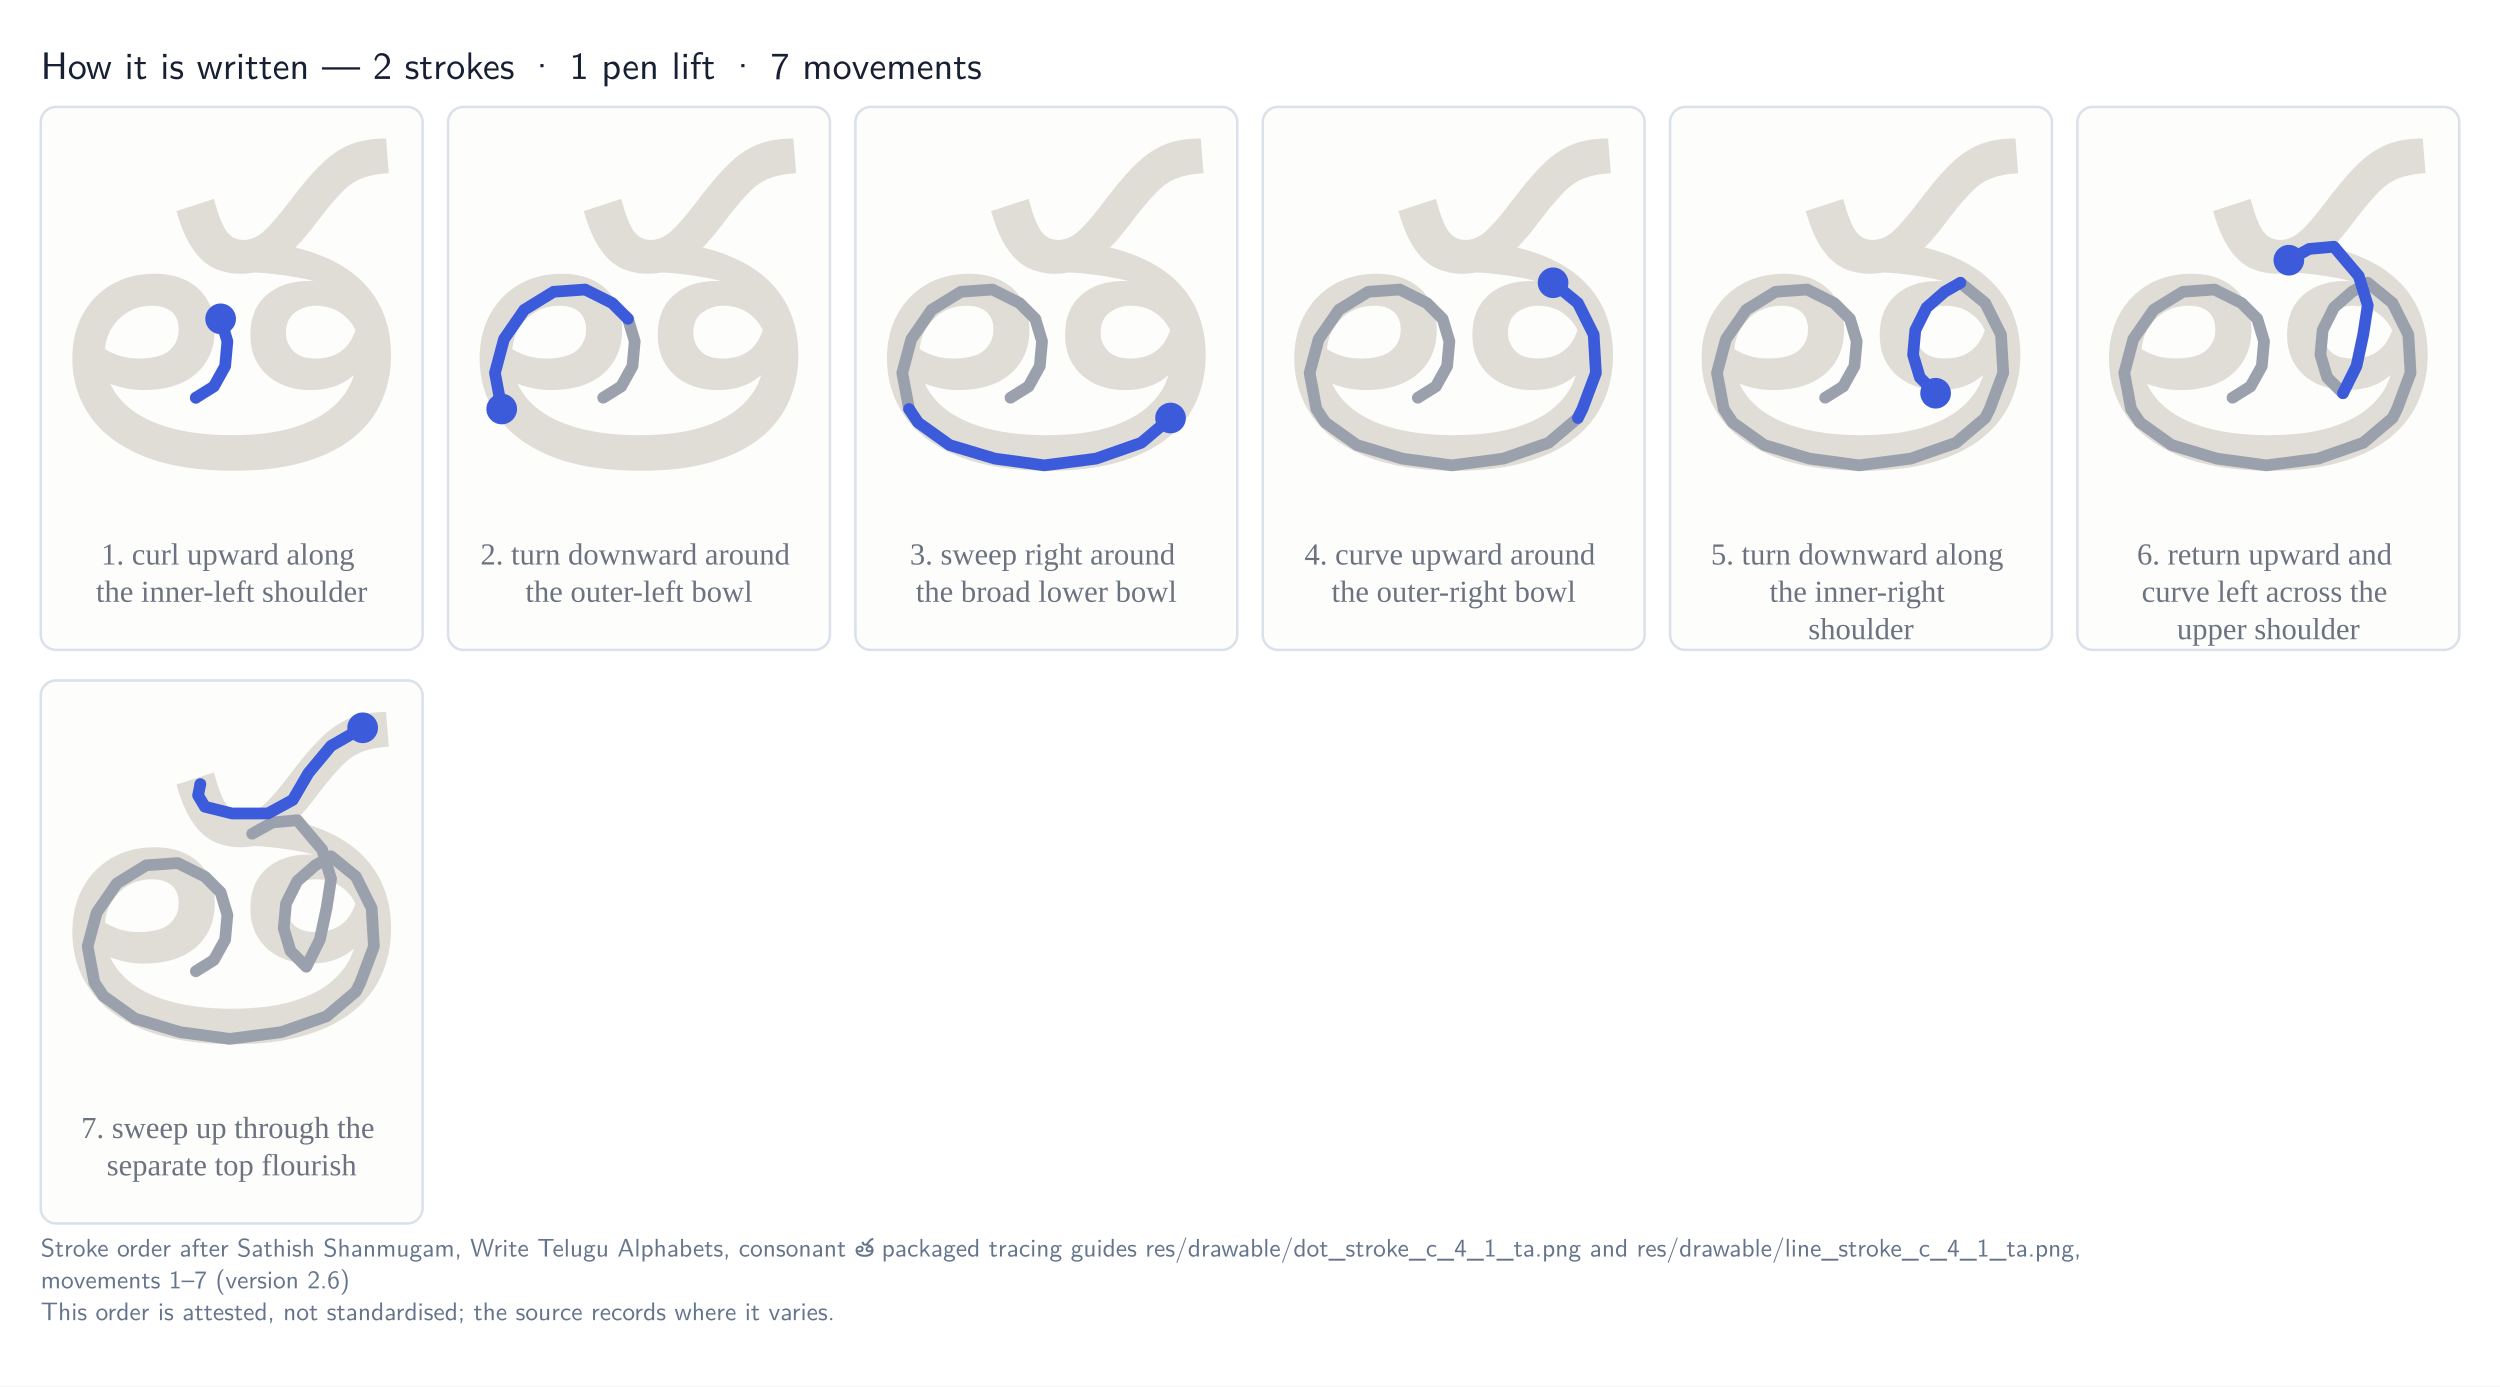
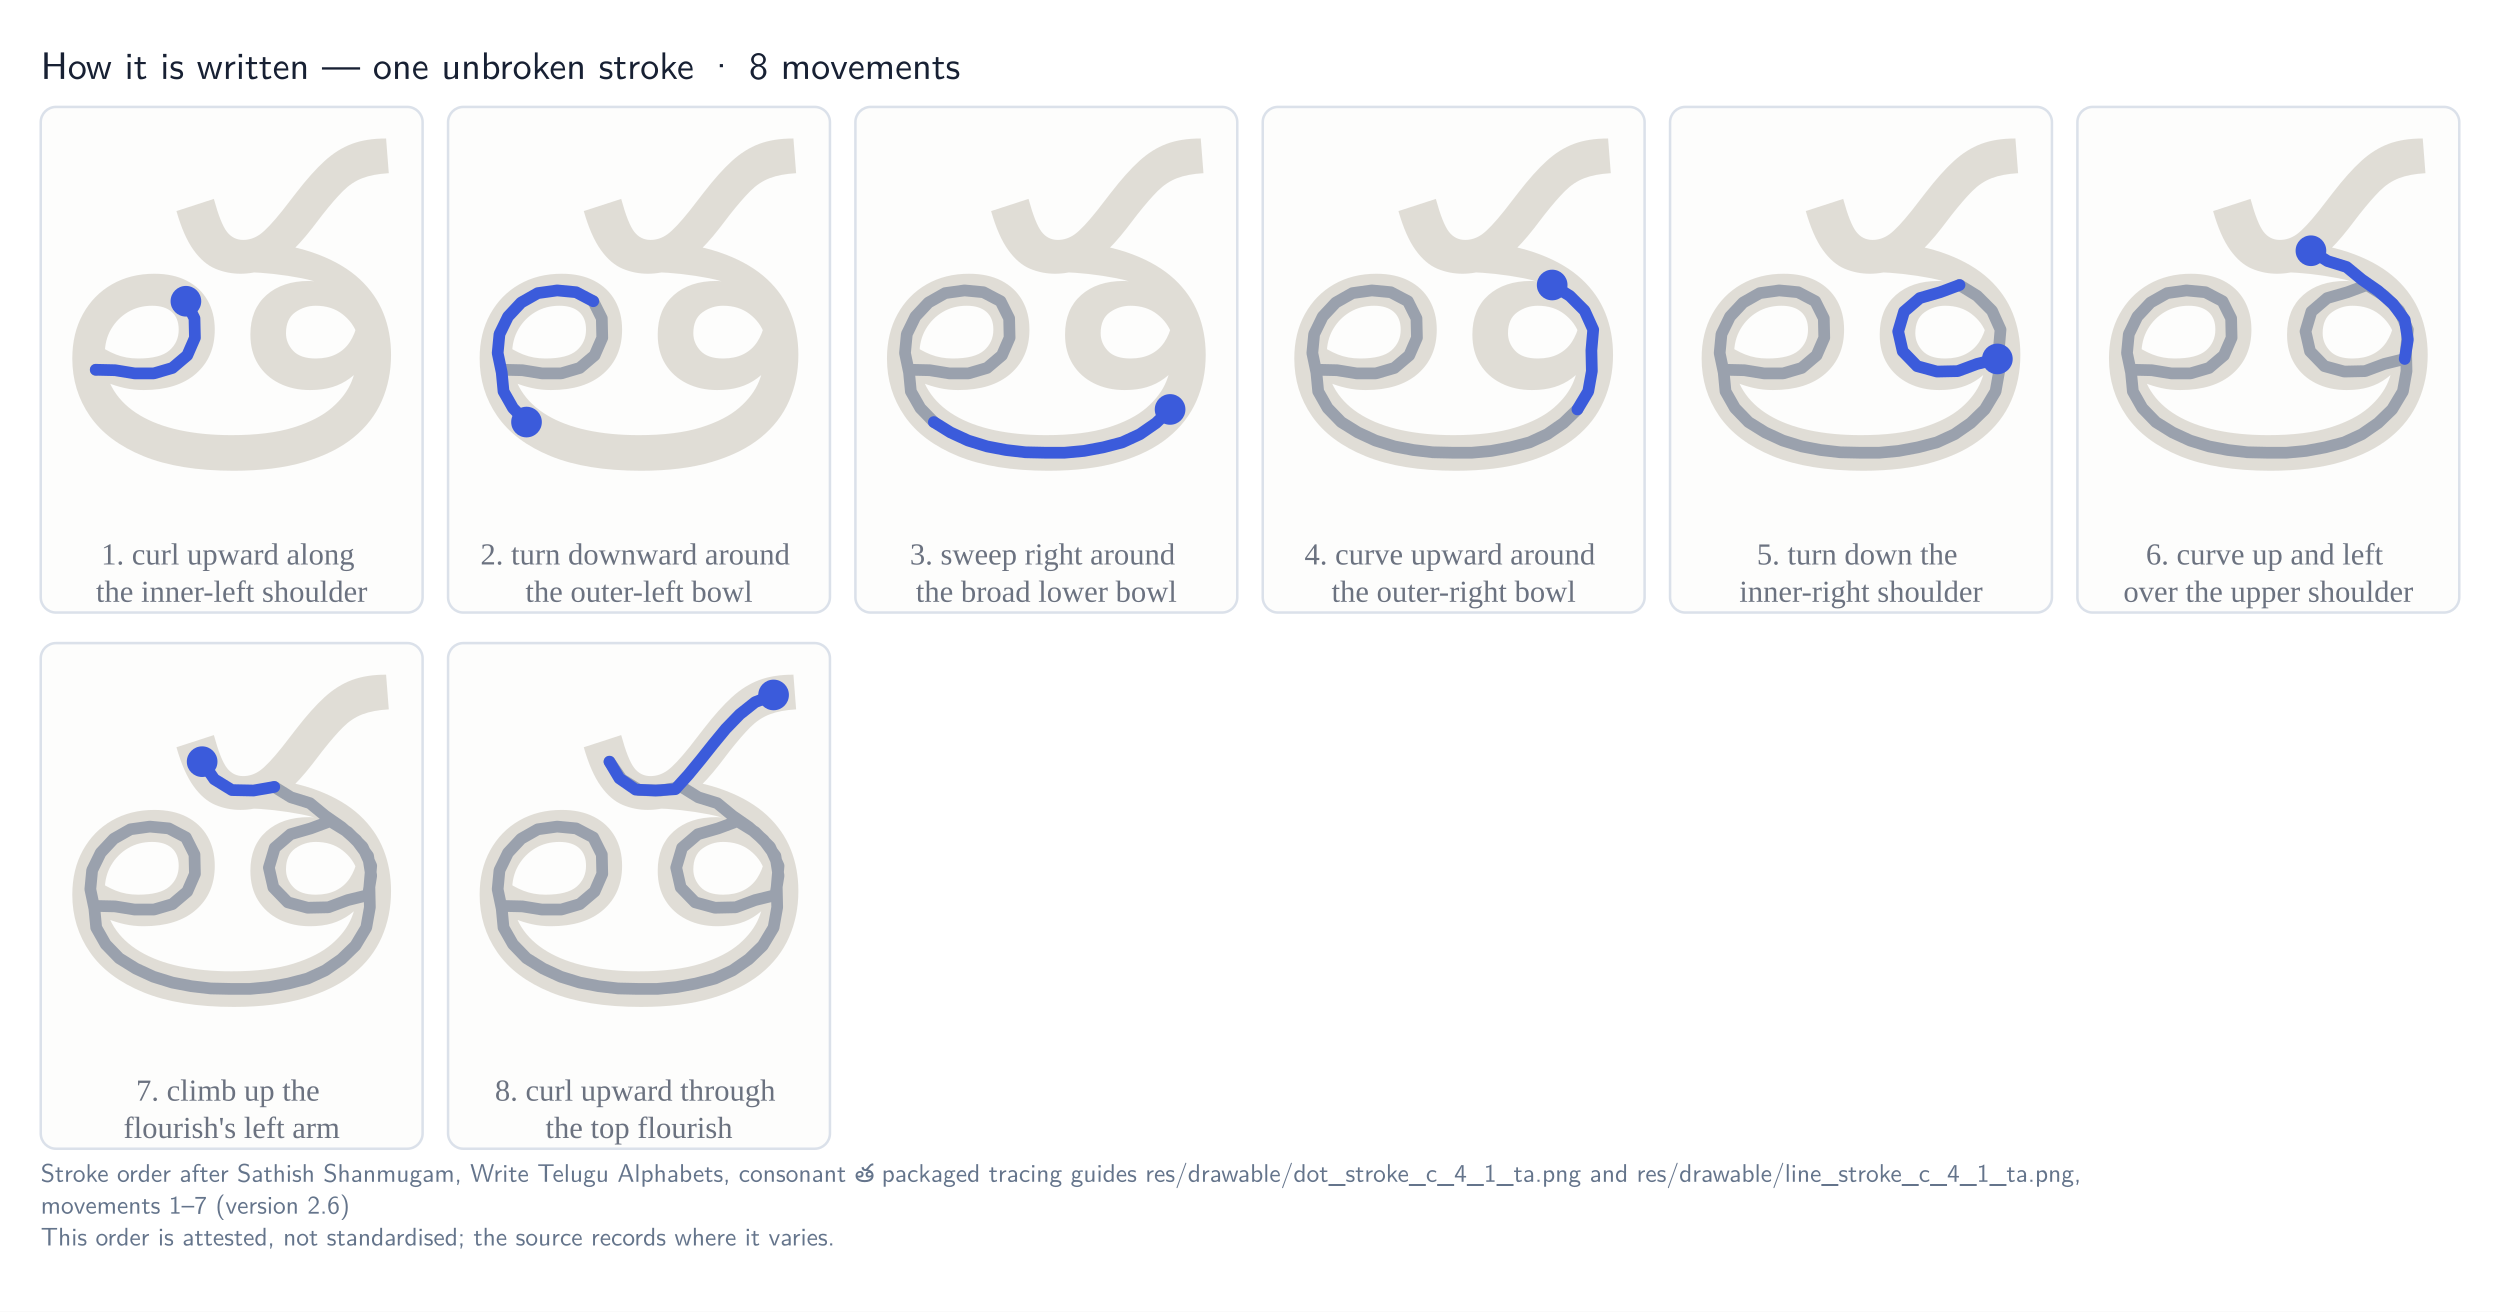
- <svg xmlns="http://www.w3.org/2000/svg" width="982" height="544.56" viewBox="0 0 982 544.56" role="img" aria-label="How to write త: 2 strokes · 1 pen lift · 7 movements">
-   <rect x="0" y="0" width="982" height="544.56" fill="#ffffff" />
-   <text x="16" y="31" font-family="Latin Modern Sans, sans-serif" font-size="15" fill="#172033">How it is written — 2 strokes · 1 pen lift · 7 movements</text>
-   <rect x="16" y="42" width="150" height="213.28" rx="6" fill="#fdfdfc" stroke="#dbe1ea" stroke-width="1" />
-   <svg x="16" y="42" width="150" height="213.28" viewBox="-34 -795 847 1204.3" preserveAspectRatio="xMidYMid meet" overflow="hidden">
+ <svg xmlns="http://www.w3.org/2000/svg" width="982" height="515.22" viewBox="0 0 982 515.22" role="img" aria-label="How to write త: one unbroken stroke · 8 movements">
+   <rect x="0" y="0" width="982" height="515.22" fill="#ffffff" />
+   <text x="16" y="31" font-family="Latin Modern Sans, sans-serif" font-size="15" fill="#172033">How it is written — one unbroken stroke · 8 movements</text>
+   <rect x="16" y="42" width="150" height="198.61" rx="6" fill="#fdfdfc" stroke="#dbe1ea" stroke-width="1" />
+   <svg x="16" y="42" width="150" height="198.61" viewBox="-34 -795 847 1121.5" preserveAspectRatio="xMidYMid meet" overflow="hidden">
    <g transform="scale(1,-1)">
      <path class="ductus__glyph" d="M394 -12Q273 -12 193.5 20.5Q114 53 75 109.5Q36 166 36 237Q36 293 59.5 335.5Q83 378 124 401.5Q165 425 218 425Q260 425 290 409.5Q320 394 336 366Q352 338 352 301Q352 240 310.5 203.5Q269 167 194 167Q172 167 152 171.5Q132 176 115 183Q98 190 83 199L90 270Q110 255 132.5 246Q155 237 182 237Q231 237 251.5 255Q272 273 272 301Q272 327 256.5 340.5Q241 354 213 354Q183 354 159.5 340Q136 326 122 302Q108 278 108 246L108 241Q108 198 128.5 165.5Q149 133 186 111Q223 89 274.5 78Q326 67 389 67Q472 67 526.5 84Q581 101 612 128Q643 155 655.5 186Q668 217 668 246L668 290Q659 317 635 335.5Q611 354 576 354Q551 354 530.5 339.5Q510 325 510 293Q510 271 526 254Q542 237 576 237Q602 237 621 246.5Q640 256 651.5 273.5Q663 291 668 314L684 224Q669 206 651.5 193Q634 180 612.5 173.5Q591 167 563 167Q525 167 495 182Q465 197 448 224.5Q431 252 431 290Q431 346 466.5 377.5Q502 409 561 409Q567 409 574.5 408Q582 407 591 405Q600 403 608 400L596 399Q576 409 545 415Q514 421 482.5 424.5Q451 428 429 428L449 496Q526 489 582 467.5Q638 446 673.5 413Q709 380 726 337.5Q743 295 743 245Q743 190 722.5 143Q702 96 659.5 61.5Q617 27 551 7.5Q485 -12 394 -12ZM409 425Q380 425 353.5 436Q327 447 305 477.5Q283 508 267 564L350 591Q365 536 379 518Q393 500 415 500Q435 500 452.5 512.5Q470 525 502 565L533 605Q567 649 595.5 675Q624 701 656 713Q688 725 732 725L738 648Q703 646 679.5 637Q656 628 636.5 608.5Q617 589 591 556L568 526Q540 490 515 468Q490 446 464.5 435.5Q439 425 409 425Z" fill="#e0ddd6" fill-rule="nonzero" />
-       <path class="ductus__done" d="M310 150 L310 150" fill="none" stroke="#9aa1ad" stroke-width="26" stroke-linecap="round" stroke-linejoin="round" />
-       <path class="ductus__pen" d="M310 150 L350 175 L375 220 L380 275 L365 325" fill="none" stroke="#3b5bdb" stroke-width="26" stroke-linecap="round" stroke-linejoin="round" />
-       <circle class="ductus__tip" cx="365" cy="325" r="34" fill="#3b5bdb" />
+       <path class="ductus__done" d="M88 212 L88 212" fill="none" stroke="#9aa1ad" stroke-width="26" stroke-linecap="round" stroke-linejoin="round" />
+       <path class="ductus__pen" d="M88 212 L131 211 L174 204 L217 204 L258 216 L291 244 L308 283 L307 326 L288 364" fill="none" stroke="#3b5bdb" stroke-width="26" stroke-linecap="round" stroke-linejoin="round" />
+       <circle class="ductus__tip" cx="288" cy="364" r="34" fill="#3b5bdb" />
    </g>
    <text class="ductus__caption" x="389.5" y="219.9" text-anchor="middle" font-size="67.9" fill="#6b7280">
      <tspan x="389.5" y="219.9">1. curl upward along</tspan>
      <tspan x="389.5" y="302.7">the inner-left shoulder</tspan>
    </text>
  </svg>
-   <rect x="176" y="42" width="150" height="213.28" rx="6" fill="#fdfdfc" stroke="#dbe1ea" stroke-width="1" />
-   <svg x="176" y="42" width="150" height="213.28" viewBox="-34 -795 847 1204.3" preserveAspectRatio="xMidYMid meet" overflow="hidden">
+   <rect x="176" y="42" width="150" height="198.61" rx="6" fill="#fdfdfc" stroke="#dbe1ea" stroke-width="1" />
+   <svg x="176" y="42" width="150" height="198.61" viewBox="-34 -795 847 1121.5" preserveAspectRatio="xMidYMid meet" overflow="hidden">
    <g transform="scale(1,-1)">
      <path class="ductus__glyph" d="M394 -12Q273 -12 193.5 20.5Q114 53 75 109.5Q36 166 36 237Q36 293 59.5 335.5Q83 378 124 401.5Q165 425 218 425Q260 425 290 409.5Q320 394 336 366Q352 338 352 301Q352 240 310.5 203.5Q269 167 194 167Q172 167 152 171.5Q132 176 115 183Q98 190 83 199L90 270Q110 255 132.5 246Q155 237 182 237Q231 237 251.5 255Q272 273 272 301Q272 327 256.5 340.5Q241 354 213 354Q183 354 159.5 340Q136 326 122 302Q108 278 108 246L108 241Q108 198 128.5 165.5Q149 133 186 111Q223 89 274.5 78Q326 67 389 67Q472 67 526.5 84Q581 101 612 128Q643 155 655.5 186Q668 217 668 246L668 290Q659 317 635 335.5Q611 354 576 354Q551 354 530.5 339.5Q510 325 510 293Q510 271 526 254Q542 237 576 237Q602 237 621 246.5Q640 256 651.5 273.5Q663 291 668 314L684 224Q669 206 651.5 193Q634 180 612.5 173.5Q591 167 563 167Q525 167 495 182Q465 197 448 224.5Q431 252 431 290Q431 346 466.5 377.5Q502 409 561 409Q567 409 574.5 408Q582 407 591 405Q600 403 608 400L596 399Q576 409 545 415Q514 421 482.5 424.5Q451 428 429 428L449 496Q526 489 582 467.5Q638 446 673.5 413Q709 380 726 337.5Q743 295 743 245Q743 190 722.5 143Q702 96 659.5 61.5Q617 27 551 7.5Q485 -12 394 -12ZM409 425Q380 425 353.5 436Q327 447 305 477.5Q283 508 267 564L350 591Q365 536 379 518Q393 500 415 500Q435 500 452.5 512.5Q470 525 502 565L533 605Q567 649 595.5 675Q624 701 656 713Q688 725 732 725L738 648Q703 646 679.5 637Q656 628 636.5 608.5Q617 589 591 556L568 526Q540 490 515 468Q490 446 464.5 435.5Q439 425 409 425Z" fill="#e0ddd6" fill-rule="nonzero" />
-       <path class="ductus__done" d="M310 150 L350 175 L375 220 L380 275 L365 325 L365 325" fill="none" stroke="#9aa1ad" stroke-width="26" stroke-linecap="round" stroke-linejoin="round" />
-       <path class="ductus__pen" d="M365 325 L330 360 L270 390 L200 385 L135 345 L90 280 L70 205 L85 125" fill="none" stroke="#3b5bdb" stroke-width="26" stroke-linecap="round" stroke-linejoin="round" />
-       <circle class="ductus__tip" cx="85" cy="125" r="34" fill="#3b5bdb" />
+       <path class="ductus__done" d="M88 212 L131 211 L174 204 L217 204 L258 216 L291 244 L308 283 L307 326 L288 364 L288 364" fill="none" stroke="#9aa1ad" stroke-width="26" stroke-linecap="round" stroke-linejoin="round" />
+       <path class="ductus__pen" d="M288 364 L250 384 L208 388 L165 382 L128 361 L99 330 L80 291 L76 249 L85 206 L89 164 L110 127 L140 96 L140 96" fill="none" stroke="#3b5bdb" stroke-width="26" stroke-linecap="round" stroke-linejoin="round" />
+       <circle class="ductus__tip" cx="140" cy="96" r="34" fill="#3b5bdb" />
    </g>
    <text class="ductus__caption" x="389.5" y="219.9" text-anchor="middle" font-size="67.9" fill="#6b7280">
      <tspan x="389.5" y="219.9">2. turn downward around</tspan>
      <tspan x="389.5" y="302.7">the outer-left bowl</tspan>
    </text>
  </svg>
-   <rect x="336" y="42" width="150" height="213.28" rx="6" fill="#fdfdfc" stroke="#dbe1ea" stroke-width="1" />
-   <svg x="336" y="42" width="150" height="213.28" viewBox="-34 -795 847 1204.3" preserveAspectRatio="xMidYMid meet" overflow="hidden">
+   <rect x="336" y="42" width="150" height="198.61" rx="6" fill="#fdfdfc" stroke="#dbe1ea" stroke-width="1" />
+   <svg x="336" y="42" width="150" height="198.61" viewBox="-34 -795 847 1121.5" preserveAspectRatio="xMidYMid meet" overflow="hidden">
    <g transform="scale(1,-1)">
      <path class="ductus__glyph" d="M394 -12Q273 -12 193.5 20.5Q114 53 75 109.5Q36 166 36 237Q36 293 59.5 335.5Q83 378 124 401.5Q165 425 218 425Q260 425 290 409.5Q320 394 336 366Q352 338 352 301Q352 240 310.5 203.5Q269 167 194 167Q172 167 152 171.5Q132 176 115 183Q98 190 83 199L90 270Q110 255 132.5 246Q155 237 182 237Q231 237 251.5 255Q272 273 272 301Q272 327 256.5 340.5Q241 354 213 354Q183 354 159.5 340Q136 326 122 302Q108 278 108 246L108 241Q108 198 128.5 165.5Q149 133 186 111Q223 89 274.5 78Q326 67 389 67Q472 67 526.5 84Q581 101 612 128Q643 155 655.5 186Q668 217 668 246L668 290Q659 317 635 335.5Q611 354 576 354Q551 354 530.5 339.5Q510 325 510 293Q510 271 526 254Q542 237 576 237Q602 237 621 246.5Q640 256 651.5 273.5Q663 291 668 314L684 224Q669 206 651.5 193Q634 180 612.5 173.5Q591 167 563 167Q525 167 495 182Q465 197 448 224.5Q431 252 431 290Q431 346 466.5 377.5Q502 409 561 409Q567 409 574.5 408Q582 407 591 405Q600 403 608 400L596 399Q576 409 545 415Q514 421 482.5 424.5Q451 428 429 428L449 496Q526 489 582 467.5Q638 446 673.5 413Q709 380 726 337.5Q743 295 743 245Q743 190 722.5 143Q702 96 659.5 61.5Q617 27 551 7.5Q485 -12 394 -12ZM409 425Q380 425 353.5 436Q327 447 305 477.5Q283 508 267 564L350 591Q365 536 379 518Q393 500 415 500Q435 500 452.5 512.5Q470 525 502 565L533 605Q567 649 595.5 675Q624 701 656 713Q688 725 732 725L738 648Q703 646 679.5 637Q656 628 636.5 608.5Q617 589 591 556L568 526Q540 490 515 468Q490 446 464.5 435.5Q439 425 409 425Z" fill="#e0ddd6" fill-rule="nonzero" />
-       <path class="ductus__done" d="M310 150 L350 175 L375 220 L380 275 L365 325 L330 360 L270 390 L200 385 L135 345 L90 280 L70 205 L85 125 L85 125" fill="none" stroke="#9aa1ad" stroke-width="26" stroke-linecap="round" stroke-linejoin="round" />
-       <path class="ductus__pen" d="M85 125 L105 95 L175 45 L275 15 L385 0 L500 15 L600 50 L665 105" fill="none" stroke="#3b5bdb" stroke-width="26" stroke-linecap="round" stroke-linejoin="round" />
-       <circle class="ductus__tip" cx="665" cy="105" r="34" fill="#3b5bdb" />
+       <path class="ductus__done" d="M88 212 L131 211 L174 204 L217 204 L258 216 L291 244 L308 283 L307 326 L288 364 L250 384 L208 388 L165 382 L128 361 L99 330 L80 291 L76 249 L85 206 L89 164 L110 127 L140 96 L140 96" fill="none" stroke="#9aa1ad" stroke-width="26" stroke-linecap="round" stroke-linejoin="round" />
+       <path class="ductus__pen" d="M140 96 L177 73 L216 55 L258 42 L300 34 L343 29 L387 28 L430 28 L473 32 L516 40 L558 51 L597 69 L633 94 L664 124" fill="none" stroke="#3b5bdb" stroke-width="26" stroke-linecap="round" stroke-linejoin="round" />
+       <circle class="ductus__tip" cx="664" cy="124" r="34" fill="#3b5bdb" />
    </g>
    <text class="ductus__caption" x="389.5" y="219.9" text-anchor="middle" font-size="67.9" fill="#6b7280">
      <tspan x="389.5" y="219.9">3. sweep right around</tspan>
      <tspan x="389.5" y="302.7">the broad lower bowl</tspan>
    </text>
  </svg>
-   <rect x="496" y="42" width="150" height="213.28" rx="6" fill="#fdfdfc" stroke="#dbe1ea" stroke-width="1" />
-   <svg x="496" y="42" width="150" height="213.28" viewBox="-34 -795 847 1204.3" preserveAspectRatio="xMidYMid meet" overflow="hidden">
+   <rect x="496" y="42" width="150" height="198.61" rx="6" fill="#fdfdfc" stroke="#dbe1ea" stroke-width="1" />
+   <svg x="496" y="42" width="150" height="198.61" viewBox="-34 -795 847 1121.5" preserveAspectRatio="xMidYMid meet" overflow="hidden">
    <g transform="scale(1,-1)">
      <path class="ductus__glyph" d="M394 -12Q273 -12 193.5 20.5Q114 53 75 109.5Q36 166 36 237Q36 293 59.5 335.5Q83 378 124 401.5Q165 425 218 425Q260 425 290 409.5Q320 394 336 366Q352 338 352 301Q352 240 310.5 203.5Q269 167 194 167Q172 167 152 171.5Q132 176 115 183Q98 190 83 199L90 270Q110 255 132.5 246Q155 237 182 237Q231 237 251.5 255Q272 273 272 301Q272 327 256.5 340.5Q241 354 213 354Q183 354 159.5 340Q136 326 122 302Q108 278 108 246L108 241Q108 198 128.5 165.5Q149 133 186 111Q223 89 274.5 78Q326 67 389 67Q472 67 526.5 84Q581 101 612 128Q643 155 655.5 186Q668 217 668 246L668 290Q659 317 635 335.5Q611 354 576 354Q551 354 530.5 339.5Q510 325 510 293Q510 271 526 254Q542 237 576 237Q602 237 621 246.5Q640 256 651.5 273.5Q663 291 668 314L684 224Q669 206 651.5 193Q634 180 612.5 173.5Q591 167 563 167Q525 167 495 182Q465 197 448 224.5Q431 252 431 290Q431 346 466.5 377.5Q502 409 561 409Q567 409 574.5 408Q582 407 591 405Q600 403 608 400L596 399Q576 409 545 415Q514 421 482.5 424.5Q451 428 429 428L449 496Q526 489 582 467.5Q638 446 673.5 413Q709 380 726 337.5Q743 295 743 245Q743 190 722.5 143Q702 96 659.5 61.5Q617 27 551 7.5Q485 -12 394 -12ZM409 425Q380 425 353.5 436Q327 447 305 477.5Q283 508 267 564L350 591Q365 536 379 518Q393 500 415 500Q435 500 452.5 512.5Q470 525 502 565L533 605Q567 649 595.5 675Q624 701 656 713Q688 725 732 725L738 648Q703 646 679.5 637Q656 628 636.5 608.5Q617 589 591 556L568 526Q540 490 515 468Q490 446 464.5 435.5Q439 425 409 425Z" fill="#e0ddd6" fill-rule="nonzero" />
-       <path class="ductus__done" d="M310 150 L350 175 L375 220 L380 275 L365 325 L330 360 L270 390 L200 385 L135 345 L90 280 L70 205 L85 125 L105 95 L175 45 L275 15 L385 0 L500 15 L600 50 L665 105 L665 105" fill="none" stroke="#9aa1ad" stroke-width="26" stroke-linecap="round" stroke-linejoin="round" />
-       <path class="ductus__pen" d="M665 105 L675 125 L705 205 L700 290 L665 360 L610 405" fill="none" stroke="#3b5bdb" stroke-width="26" stroke-linecap="round" stroke-linejoin="round" />
-       <circle class="ductus__tip" cx="610" cy="405" r="34" fill="#3b5bdb" />
+       <path class="ductus__done" d="M88 212 L131 211 L174 204 L217 204 L258 216 L291 244 L308 283 L307 326 L288 364 L250 384 L208 388 L165 382 L128 361 L99 330 L80 291 L76 249 L85 206 L89 164 L110 127 L140 96 L177 73 L216 55 L258 42 L300 34 L343 29 L387 28 L430 28 L473 32 L516 40 L558 51 L597 69 L633 94 L664 124 L664 124" fill="none" stroke="#9aa1ad" stroke-width="26" stroke-linecap="round" stroke-linejoin="round" />
+       <path class="ductus__pen" d="M664 124 L688 164 L696 209 L695 255 L699 301 L680 343 L647 376 L608 400 L608 400" fill="none" stroke="#3b5bdb" stroke-width="26" stroke-linecap="round" stroke-linejoin="round" />
+       <circle class="ductus__tip" cx="608" cy="400" r="34" fill="#3b5bdb" />
    </g>
    <text class="ductus__caption" x="389.5" y="219.9" text-anchor="middle" font-size="67.9" fill="#6b7280">
      <tspan x="389.5" y="219.9">4. curve upward around</tspan>
      <tspan x="389.5" y="302.7">the outer-right bowl</tspan>
    </text>
  </svg>
-   <rect x="656" y="42" width="150" height="213.28" rx="6" fill="#fdfdfc" stroke="#dbe1ea" stroke-width="1" />
-   <svg x="656" y="42" width="150" height="213.28" viewBox="-34 -795 847 1204.3" preserveAspectRatio="xMidYMid meet" overflow="hidden">
+   <rect x="656" y="42" width="150" height="198.61" rx="6" fill="#fdfdfc" stroke="#dbe1ea" stroke-width="1" />
+   <svg x="656" y="42" width="150" height="198.61" viewBox="-34 -795 847 1121.5" preserveAspectRatio="xMidYMid meet" overflow="hidden">
    <g transform="scale(1,-1)">
      <path class="ductus__glyph" d="M394 -12Q273 -12 193.5 20.5Q114 53 75 109.5Q36 166 36 237Q36 293 59.5 335.5Q83 378 124 401.5Q165 425 218 425Q260 425 290 409.5Q320 394 336 366Q352 338 352 301Q352 240 310.5 203.5Q269 167 194 167Q172 167 152 171.5Q132 176 115 183Q98 190 83 199L90 270Q110 255 132.5 246Q155 237 182 237Q231 237 251.5 255Q272 273 272 301Q272 327 256.5 340.5Q241 354 213 354Q183 354 159.5 340Q136 326 122 302Q108 278 108 246L108 241Q108 198 128.5 165.5Q149 133 186 111Q223 89 274.5 78Q326 67 389 67Q472 67 526.5 84Q581 101 612 128Q643 155 655.5 186Q668 217 668 246L668 290Q659 317 635 335.5Q611 354 576 354Q551 354 530.5 339.5Q510 325 510 293Q510 271 526 254Q542 237 576 237Q602 237 621 246.5Q640 256 651.5 273.5Q663 291 668 314L684 224Q669 206 651.5 193Q634 180 612.5 173.5Q591 167 563 167Q525 167 495 182Q465 197 448 224.5Q431 252 431 290Q431 346 466.5 377.5Q502 409 561 409Q567 409 574.5 408Q582 407 591 405Q600 403 608 400L596 399Q576 409 545 415Q514 421 482.5 424.5Q451 428 429 428L449 496Q526 489 582 467.5Q638 446 673.5 413Q709 380 726 337.5Q743 295 743 245Q743 190 722.5 143Q702 96 659.5 61.5Q617 27 551 7.5Q485 -12 394 -12ZM409 425Q380 425 353.5 436Q327 447 305 477.5Q283 508 267 564L350 591Q365 536 379 518Q393 500 415 500Q435 500 452.5 512.5Q470 525 502 565L533 605Q567 649 595.5 675Q624 701 656 713Q688 725 732 725L738 648Q703 646 679.5 637Q656 628 636.5 608.5Q617 589 591 556L568 526Q540 490 515 468Q490 446 464.5 435.5Q439 425 409 425Z" fill="#e0ddd6" fill-rule="nonzero" />
-       <path class="ductus__done" d="M310 150 L350 175 L375 220 L380 275 L365 325 L330 360 L270 390 L200 385 L135 345 L90 280 L70 205 L85 125 L105 95 L175 45 L275 15 L385 0 L500 15 L600 50 L665 105 L675 125 L705 205 L700 290 L665 360 L610 405 L610 405" fill="none" stroke="#9aa1ad" stroke-width="26" stroke-linecap="round" stroke-linejoin="round" />
-       <path class="ductus__pen" d="M610 405 L575 385 L535 350 L510 300 L505 245 L520 195 L555 160" fill="none" stroke="#3b5bdb" stroke-width="26" stroke-linecap="round" stroke-linejoin="round" />
-       <circle class="ductus__tip" cx="555" cy="160" r="34" fill="#3b5bdb" />
+       <path class="ductus__done" d="M88 212 L131 211 L174 204 L217 204 L258 216 L291 244 L308 283 L307 326 L288 364 L250 384 L208 388 L165 382 L128 361 L99 330 L80 291 L76 249 L85 206 L89 164 L110 127 L140 96 L177 73 L216 55 L258 42 L300 34 L343 29 L387 28 L430 28 L473 32 L516 40 L558 51 L597 69 L633 94 L664 124 L688 164 L696 209 L695 255 L699 301 L680 343 L647 376 L608 400 L608 400" fill="none" stroke="#9aa1ad" stroke-width="26" stroke-linecap="round" stroke-linejoin="round" />
+       <path class="ductus__pen" d="M608 400 L565 384 L520 371 L485 341 L472 297 L482 253 L514 220 L558 208 L604 209 L647 225 L692 236" fill="none" stroke="#3b5bdb" stroke-width="26" stroke-linecap="round" stroke-linejoin="round" />
+       <circle class="ductus__tip" cx="692" cy="236" r="34" fill="#3b5bdb" />
    </g>
    <text class="ductus__caption" x="389.5" y="219.9" text-anchor="middle" font-size="67.9" fill="#6b7280">
-       <tspan x="389.5" y="219.9">5. turn downward along</tspan>
-       <tspan x="389.5" y="302.7">the inner-right</tspan>
-       <tspan x="389.5" y="385.6">shoulder</tspan>
+       <tspan x="389.5" y="219.9">5. turn down the</tspan>
+       <tspan x="389.5" y="302.7">inner-right shoulder</tspan>
    </text>
  </svg>
-   <rect x="816" y="42" width="150" height="213.28" rx="6" fill="#fdfdfc" stroke="#dbe1ea" stroke-width="1" />
-   <svg x="816" y="42" width="150" height="213.28" viewBox="-34 -795 847 1204.3" preserveAspectRatio="xMidYMid meet" overflow="hidden">
+   <rect x="816" y="42" width="150" height="198.61" rx="6" fill="#fdfdfc" stroke="#dbe1ea" stroke-width="1" />
+   <svg x="816" y="42" width="150" height="198.61" viewBox="-34 -795 847 1121.5" preserveAspectRatio="xMidYMid meet" overflow="hidden">
    <g transform="scale(1,-1)">
      <path class="ductus__glyph" d="M394 -12Q273 -12 193.5 20.5Q114 53 75 109.5Q36 166 36 237Q36 293 59.5 335.5Q83 378 124 401.5Q165 425 218 425Q260 425 290 409.5Q320 394 336 366Q352 338 352 301Q352 240 310.5 203.5Q269 167 194 167Q172 167 152 171.5Q132 176 115 183Q98 190 83 199L90 270Q110 255 132.5 246Q155 237 182 237Q231 237 251.5 255Q272 273 272 301Q272 327 256.5 340.5Q241 354 213 354Q183 354 159.5 340Q136 326 122 302Q108 278 108 246L108 241Q108 198 128.5 165.5Q149 133 186 111Q223 89 274.5 78Q326 67 389 67Q472 67 526.5 84Q581 101 612 128Q643 155 655.5 186Q668 217 668 246L668 290Q659 317 635 335.5Q611 354 576 354Q551 354 530.5 339.5Q510 325 510 293Q510 271 526 254Q542 237 576 237Q602 237 621 246.5Q640 256 651.5 273.5Q663 291 668 314L684 224Q669 206 651.5 193Q634 180 612.5 173.5Q591 167 563 167Q525 167 495 182Q465 197 448 224.5Q431 252 431 290Q431 346 466.5 377.5Q502 409 561 409Q567 409 574.5 408Q582 407 591 405Q600 403 608 400L596 399Q576 409 545 415Q514 421 482.5 424.5Q451 428 429 428L449 496Q526 489 582 467.5Q638 446 673.5 413Q709 380 726 337.5Q743 295 743 245Q743 190 722.5 143Q702 96 659.5 61.5Q617 27 551 7.5Q485 -12 394 -12ZM409 425Q380 425 353.5 436Q327 447 305 477.5Q283 508 267 564L350 591Q365 536 379 518Q393 500 415 500Q435 500 452.5 512.5Q470 525 502 565L533 605Q567 649 595.5 675Q624 701 656 713Q688 725 732 725L738 648Q703 646 679.5 637Q656 628 636.5 608.5Q617 589 591 556L568 526Q540 490 515 468Q490 446 464.5 435.5Q439 425 409 425Z" fill="#e0ddd6" fill-rule="nonzero" />
-       <path class="ductus__done" d="M310 150 L350 175 L375 220 L380 275 L365 325 L330 360 L270 390 L200 385 L135 345 L90 280 L70 205 L85 125 L105 95 L175 45 L275 15 L385 0 L500 15 L600 50 L665 105 L675 125 L705 205 L700 290 L665 360 L610 405 L575 385 L535 350 L510 300 L505 245 L520 195 L555 160 L555 160" fill="none" stroke="#9aa1ad" stroke-width="26" stroke-linecap="round" stroke-linejoin="round" />
-       <path class="ductus__pen" d="M555 160 L585 220 L600 290 L610 355 L590 420 L535 485 L480 480 L435 455" fill="none" stroke="#3b5bdb" stroke-width="26" stroke-linecap="round" stroke-linejoin="round" />
-       <circle class="ductus__tip" cx="435" cy="455" r="34" fill="#3b5bdb" />
+       <path class="ductus__done" d="M88 212 L131 211 L174 204 L217 204 L258 216 L291 244 L308 283 L307 326 L288 364 L250 384 L208 388 L165 382 L128 361 L99 330 L80 291 L76 249 L85 206 L89 164 L110 127 L140 96 L177 73 L216 55 L258 42 L300 34 L343 29 L387 28 L430 28 L473 32 L516 40 L558 51 L597 69 L633 94 L664 124 L688 164 L696 209 L695 255 L699 301 L680 343 L647 376 L608 400 L565 384 L520 371 L485 341 L472 297 L482 253 L514 220 L558 208 L604 209 L647 225 L692 236 L692 236" fill="none" stroke="#9aa1ad" stroke-width="26" stroke-linecap="round" stroke-linejoin="round" />
+       <path class="ductus__pen" d="M692 236 L699 279 L692 323 L666 358 L633 387 L597 412 L563 440 L521 453 L484 476" fill="none" stroke="#3b5bdb" stroke-width="26" stroke-linecap="round" stroke-linejoin="round" />
+       <circle class="ductus__tip" cx="484" cy="476" r="34" fill="#3b5bdb" />
    </g>
    <text class="ductus__caption" x="389.5" y="219.9" text-anchor="middle" font-size="67.9" fill="#6b7280">
-       <tspan x="389.5" y="219.9">6. return upward and</tspan>
-       <tspan x="389.5" y="302.7">curve left across the</tspan>
-       <tspan x="389.5" y="385.6">upper shoulder</tspan>
+       <tspan x="389.5" y="219.9">6. curve up and left</tspan>
+       <tspan x="389.5" y="302.7">over the upper shoulder</tspan>
    </text>
  </svg>
-   <rect x="16" y="267.28" width="150" height="213.28" rx="6" fill="#fdfdfc" stroke="#dbe1ea" stroke-width="1" />
-   <svg x="16" y="267.28" width="150" height="213.28" viewBox="-34 -795 847 1204.3" preserveAspectRatio="xMidYMid meet" overflow="hidden">
+   <rect x="16" y="252.61" width="150" height="198.61" rx="6" fill="#fdfdfc" stroke="#dbe1ea" stroke-width="1" />
+   <svg x="16" y="252.61" width="150" height="198.61" viewBox="-34 -795 847 1121.5" preserveAspectRatio="xMidYMid meet" overflow="hidden">
    <g transform="scale(1,-1)">
      <path class="ductus__glyph" d="M394 -12Q273 -12 193.5 20.5Q114 53 75 109.5Q36 166 36 237Q36 293 59.5 335.5Q83 378 124 401.5Q165 425 218 425Q260 425 290 409.5Q320 394 336 366Q352 338 352 301Q352 240 310.5 203.5Q269 167 194 167Q172 167 152 171.5Q132 176 115 183Q98 190 83 199L90 270Q110 255 132.5 246Q155 237 182 237Q231 237 251.5 255Q272 273 272 301Q272 327 256.5 340.5Q241 354 213 354Q183 354 159.5 340Q136 326 122 302Q108 278 108 246L108 241Q108 198 128.5 165.5Q149 133 186 111Q223 89 274.5 78Q326 67 389 67Q472 67 526.5 84Q581 101 612 128Q643 155 655.5 186Q668 217 668 246L668 290Q659 317 635 335.5Q611 354 576 354Q551 354 530.5 339.5Q510 325 510 293Q510 271 526 254Q542 237 576 237Q602 237 621 246.5Q640 256 651.5 273.5Q663 291 668 314L684 224Q669 206 651.5 193Q634 180 612.5 173.5Q591 167 563 167Q525 167 495 182Q465 197 448 224.5Q431 252 431 290Q431 346 466.5 377.5Q502 409 561 409Q567 409 574.5 408Q582 407 591 405Q600 403 608 400L596 399Q576 409 545 415Q514 421 482.5 424.5Q451 428 429 428L449 496Q526 489 582 467.5Q638 446 673.5 413Q709 380 726 337.5Q743 295 743 245Q743 190 722.5 143Q702 96 659.5 61.5Q617 27 551 7.5Q485 -12 394 -12ZM409 425Q380 425 353.5 436Q327 447 305 477.5Q283 508 267 564L350 591Q365 536 379 518Q393 500 415 500Q435 500 452.5 512.5Q470 525 502 565L533 605Q567 649 595.5 675Q624 701 656 713Q688 725 732 725L738 648Q703 646 679.5 637Q656 628 636.5 608.5Q617 589 591 556L568 526Q540 490 515 468Q490 446 464.5 435.5Q439 425 409 425Z" fill="#e0ddd6" fill-rule="nonzero" />
-       <path class="ductus__done" d="M310 150 L350 175 L375 220 L380 275 L365 325 L330 360 L270 390 L200 385 L135 345 L90 280 L70 205 L85 125 L105 95 L175 45 L275 15 L385 0 L500 15 L600 50 L665 105 L675 125 L705 205 L700 290 L665 360 L610 405 L575 385 L535 350 L510 300 L505 245 L520 195 L555 160 L585 220 L600 290 L610 355 L590 420 L535 485 L480 480 L435 455" fill="none" stroke="#9aa1ad" stroke-width="26" stroke-linecap="round" stroke-linejoin="round" />
-       <path class="ductus__done" d="M320 565 L320 565" fill="none" stroke="#9aa1ad" stroke-width="26" stroke-linecap="round" stroke-linejoin="round" />
-       <path class="ductus__pen" d="M320 565 L315 540 L330 515 L390 500 L470 500 L525 530 L560 590 L610 650 L680 690" fill="none" stroke="#3b5bdb" stroke-width="26" stroke-linecap="round" stroke-linejoin="round" />
-       <circle class="ductus__tip" cx="680" cy="690" r="34" fill="#3b5bdb" />
+       <path class="ductus__done" d="M88 212 L131 211 L174 204 L217 204 L258 216 L291 244 L308 283 L307 326 L288 364 L250 384 L208 388 L165 382 L128 361 L99 330 L80 291 L76 249 L85 206 L89 164 L110 127 L140 96 L177 73 L216 55 L258 42 L300 34 L343 29 L387 28 L430 28 L473 32 L516 40 L558 51 L597 69 L633 94 L664 124 L688 164 L696 209 L695 255 L699 301 L680 343 L647 376 L608 400 L565 384 L520 371 L485 341 L472 297 L482 253 L514 220 L558 208 L604 209 L647 225 L692 236 L699 279 L692 323 L666 358 L633 387 L597 412 L563 440 L521 453 L484 476 L484 476" fill="none" stroke="#9aa1ad" stroke-width="26" stroke-linecap="round" stroke-linejoin="round" />
+       <path class="ductus__pen" d="M484 476 L438 468 L390 469 L351 493 L324 532" fill="none" stroke="#3b5bdb" stroke-width="26" stroke-linecap="round" stroke-linejoin="round" />
+       <circle class="ductus__tip" cx="324" cy="532" r="34" fill="#3b5bdb" />
    </g>
    <text class="ductus__caption" x="389.5" y="219.9" text-anchor="middle" font-size="67.9" fill="#6b7280">
-       <tspan x="389.5" y="219.9">7. sweep up through the</tspan>
-       <tspan x="389.5" y="302.7">separate top flourish</tspan>
+       <tspan x="389.5" y="219.9">7. climb up the</tspan>
+       <tspan x="389.5" y="302.7">flourish's left arm</tspan>
    </text>
  </svg>
-   <text x="16" y="493.56" font-family="Latin Modern Sans, sans-serif" font-size="10" fill="#64748b">Stroke order after Sathish Shanmugam, Write Telugu Alphabets, consonant త packaged tracing guides res/drawable/dot_stroke_c_4_1_ta.png and res/drawable/line_stroke_c_4_1_ta.png,</text>
-   <text x="16" y="506.06" font-family="Latin Modern Sans, sans-serif" font-size="10" fill="#64748b">movements 1–7 (version 2.6)</text>
-   <text x="16" y="518.56" font-family="Latin Modern Sans, sans-serif" font-size="10" fill="#64748b">This order is attested, not standardised; the source records where it varies.</text>
+   <rect x="176" y="252.61" width="150" height="198.61" rx="6" fill="#fdfdfc" stroke="#dbe1ea" stroke-width="1" />
+   <svg x="176" y="252.61" width="150" height="198.61" viewBox="-34 -795 847 1121.5" preserveAspectRatio="xMidYMid meet" overflow="hidden">
+     <g transform="scale(1,-1)">
+       <path class="ductus__glyph" d="M394 -12Q273 -12 193.5 20.5Q114 53 75 109.5Q36 166 36 237Q36 293 59.5 335.5Q83 378 124 401.5Q165 425 218 425Q260 425 290 409.5Q320 394 336 366Q352 338 352 301Q352 240 310.5 203.5Q269 167 194 167Q172 167 152 171.5Q132 176 115 183Q98 190 83 199L90 270Q110 255 132.5 246Q155 237 182 237Q231 237 251.5 255Q272 273 272 301Q272 327 256.5 340.5Q241 354 213 354Q183 354 159.5 340Q136 326 122 302Q108 278 108 246L108 241Q108 198 128.5 165.5Q149 133 186 111Q223 89 274.5 78Q326 67 389 67Q472 67 526.5 84Q581 101 612 128Q643 155 655.5 186Q668 217 668 246L668 290Q659 317 635 335.5Q611 354 576 354Q551 354 530.5 339.5Q510 325 510 293Q510 271 526 254Q542 237 576 237Q602 237 621 246.5Q640 256 651.5 273.5Q663 291 668 314L684 224Q669 206 651.5 193Q634 180 612.5 173.5Q591 167 563 167Q525 167 495 182Q465 197 448 224.5Q431 252 431 290Q431 346 466.5 377.5Q502 409 561 409Q567 409 574.5 408Q582 407 591 405Q600 403 608 400L596 399Q576 409 545 415Q514 421 482.5 424.5Q451 428 429 428L449 496Q526 489 582 467.5Q638 446 673.5 413Q709 380 726 337.5Q743 295 743 245Q743 190 722.5 143Q702 96 659.5 61.5Q617 27 551 7.5Q485 -12 394 -12ZM409 425Q380 425 353.5 436Q327 447 305 477.5Q283 508 267 564L350 591Q365 536 379 518Q393 500 415 500Q435 500 452.5 512.5Q470 525 502 565L533 605Q567 649 595.5 675Q624 701 656 713Q688 725 732 725L738 648Q703 646 679.5 637Q656 628 636.5 608.5Q617 589 591 556L568 526Q540 490 515 468Q490 446 464.5 435.5Q439 425 409 425Z" fill="#e0ddd6" fill-rule="nonzero" />
+       <path class="ductus__done" d="M88 212 L131 211 L174 204 L217 204 L258 216 L291 244 L308 283 L307 326 L288 364 L250 384 L208 388 L165 382 L128 361 L99 330 L80 291 L76 249 L85 206 L89 164 L110 127 L140 96 L177 73 L216 55 L258 42 L300 34 L343 29 L387 28 L430 28 L473 32 L516 40 L558 51 L597 69 L633 94 L664 124 L688 164 L696 209 L695 255 L699 301 L680 343 L647 376 L608 400 L565 384 L520 371 L485 341 L472 297 L482 253 L514 220 L558 208 L604 209 L647 225 L692 236 L699 279 L692 323 L666 358 L633 387 L597 412 L563 440 L521 453 L484 476 L438 468 L390 469 L351 493 L324 532 L324 532" fill="none" stroke="#9aa1ad" stroke-width="26" stroke-linecap="round" stroke-linejoin="round" />
+       <path class="ductus__pen" d="M324 532 L346 495 L382 470 L426 468 L470 471 L499 503 L527 537 L554 571 L582 605 L613 637 L647 664 L688 680" fill="none" stroke="#3b5bdb" stroke-width="26" stroke-linecap="round" stroke-linejoin="round" />
+       <circle class="ductus__tip" cx="688" cy="680" r="34" fill="#3b5bdb" />
+     </g>
+     <text class="ductus__caption" x="389.5" y="219.9" text-anchor="middle" font-size="67.9" fill="#6b7280">
+       <tspan x="389.5" y="219.9">8. curl upward through</tspan>
+       <tspan x="389.5" y="302.7">the top flourish</tspan>
+     </text>
+   </svg>
+   <text x="16" y="464.22" font-family="Latin Modern Sans, sans-serif" font-size="10" fill="#64748b">Stroke order after Sathish Shanmugam, Write Telugu Alphabets, consonant త packaged tracing guides res/drawable/dot_stroke_c_4_1_ta.png and res/drawable/line_stroke_c_4_1_ta.png,</text>
+   <text x="16" y="476.72" font-family="Latin Modern Sans, sans-serif" font-size="10" fill="#64748b">movements 1–7 (version 2.6)</text>
+   <text x="16" y="489.22" font-family="Latin Modern Sans, sans-serif" font-size="10" fill="#64748b">This order is attested, not standardised; the source records where it varies.</text>
</svg>
